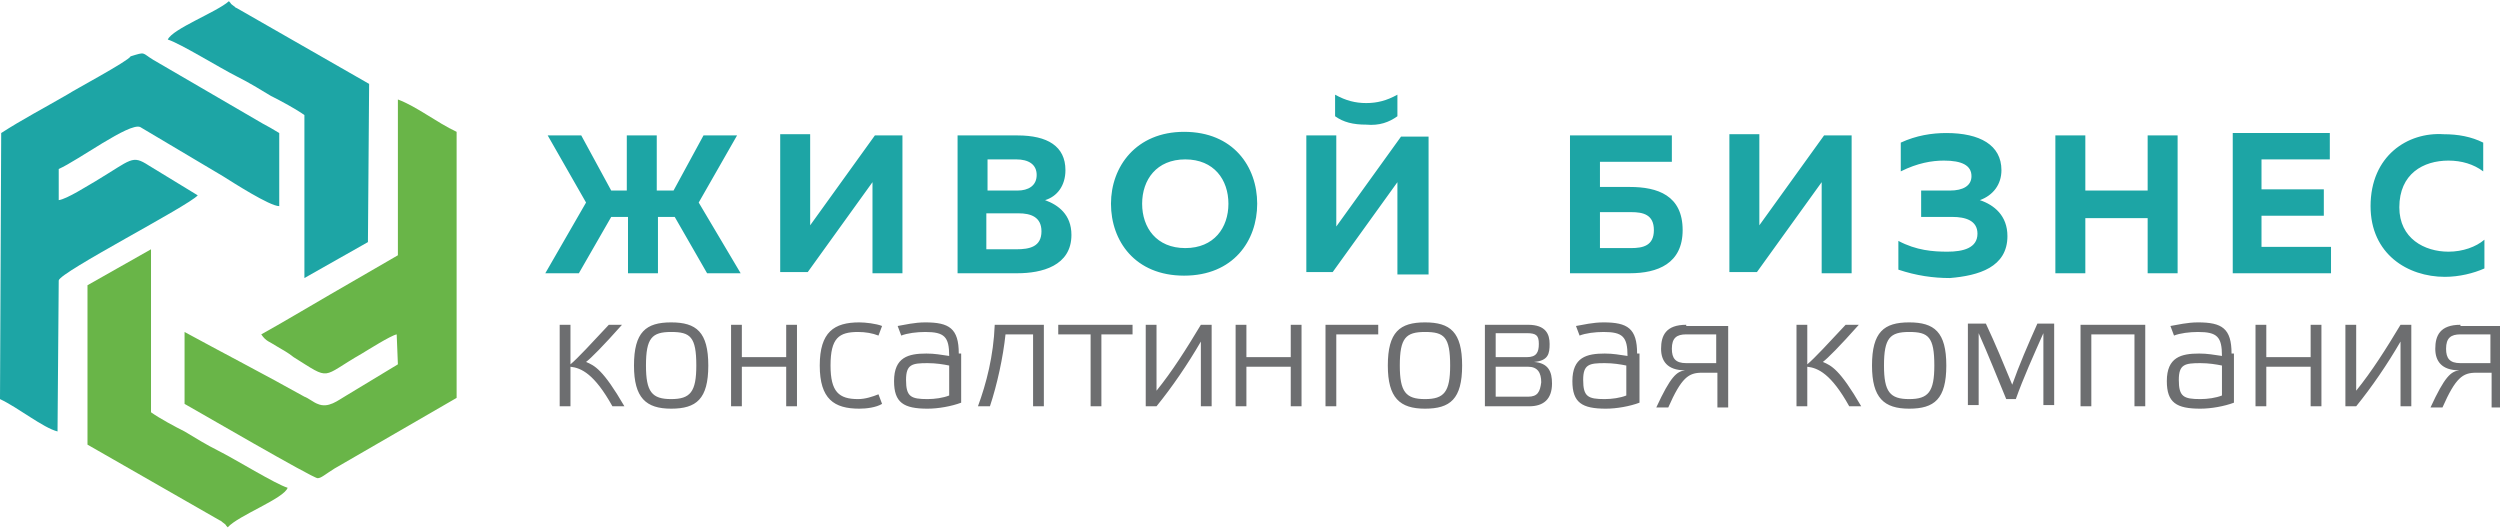
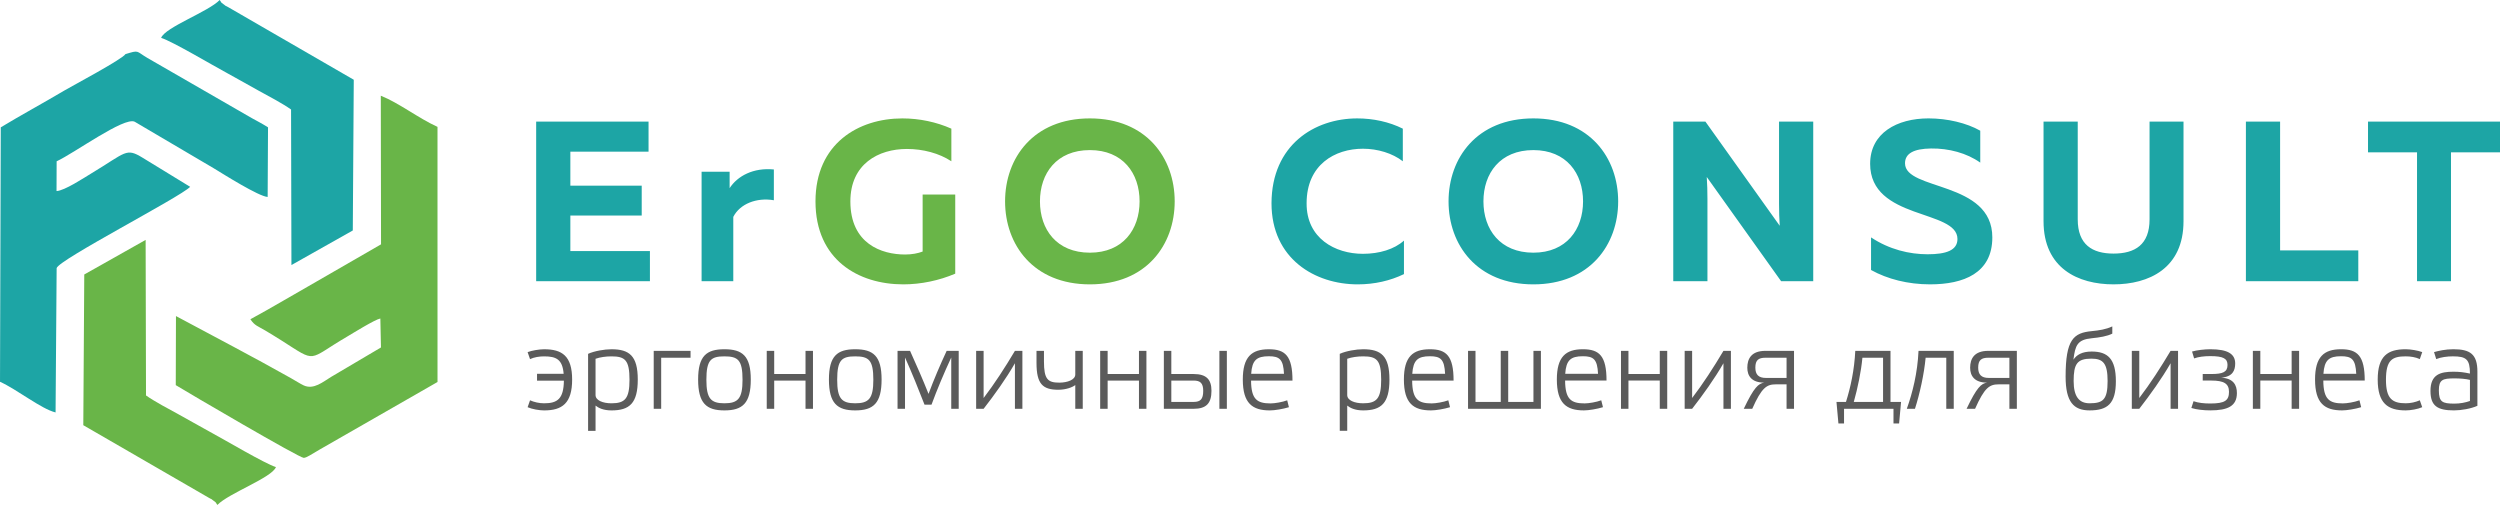
- <svg xmlns="http://www.w3.org/2000/svg" version="1.1" id="Layer_1" x="0px" y="0px" viewBox="0 0 208.6 44" style="enable-background:new 0 0 208.6 44;" xml:space="preserve">
-   <style type="text/css">
- 	.st0{fill-rule:evenodd;clip-rule:evenodd;fill:#1DA5A5;}
- 	.st1{fill-rule:evenodd;clip-rule:evenodd;fill:#69B548;}
- 	.st2{fill:#1DA5A5;}
- 	.st3{fill:#6D6E70;}
- </style>
-   <g>
-     <path class="st0" d="M10.9,4.7c-0.2,0.4-4.7,2.8-5.3,3.2C3.7,9,1.8,10,0.1,11.1L0,33.3c1.5,0.7,3.6,2.4,4.8,2.7l0.1-12.6   c0.1-0.7,10.8-6.2,11.6-7.1l-4.1-2.5C11,12.9,11,13.3,8,15.1c-0.7,0.4-2.4,1.5-3.1,1.6l0-2.6c1.6-0.7,5.9-3.9,6.8-3.5l6.9,4.1   c0.8,0.5,3.9,2.5,4.7,2.5l0-6.1c-0.5-0.3-1-0.6-1.4-0.8L12.8,5C11.8,4.4,12.2,4.3,10.9,4.7L10.9,4.7z" />
-     <path class="st1" d="M26.5,39.9c0.3,0,0.6-0.3,1.4-0.8l10.2-5.9l0-22.2c-1.7-0.8-3.3-2.1-4.9-2.7l0,13l-5.7,3.3   c-1.9,1.1-3.9,2.3-5.7,3.3c0.4,0.6,0.7,0.6,1.3,1c0.5,0.3,0.9,0.5,1.4,0.9c3.2,2,2.2,1.7,5.7-0.3c0.5-0.3,2.4-1.5,2.9-1.6l0.1,2.5   l-4.3,2.6c-0.7,0.4-1.5,1.1-2.4,0.7c-0.3-0.1-0.8-0.5-1.1-0.6c-3.4-1.9-6.7-3.6-10-5.4l0,6C16.3,34.2,26.1,39.9,26.5,39.9   L26.5,39.9z" />
-     <path class="st0" d="M14,3.3c1,0.3,4.4,2.4,5.8,3.1c1,0.5,1.8,1,2.8,1.6c0.8,0.4,2.1,1.1,2.8,1.6l0,13.6l5.3-3L30.8,7l-11-6.3   c-0.4-0.2,0,0-0.3-0.2c-0.4-0.3-0.1-0.1-0.4-0.4C18.1,1,14.4,2.4,14,3.3L14,3.3z" />
-     <path class="st1" d="M24,40.7c-1-0.3-4.4-2.4-5.8-3.1c-1-0.5-1.8-1-2.8-1.6c-0.8-0.4-2.1-1.1-2.8-1.6l0-13.6l-5.3,3L7.3,37.1   l11,6.3c0.4,0.2,0,0,0.3,0.2c0.4,0.3,0.1,0.1,0.4,0.4C19.9,43,23.7,41.6,24,40.7L24,40.7z" />
-     <path class="st2" d="M48.3,22.8l2.7-4.7h1.4v4.7h2.5v-4.7h1.4l2.7,4.7h2.8l-3.5-5.9l3.2-5.6h-2.8l-2.5,4.6h-1.4v-4.6h-2.5v4.6H51   l-2.5-4.6h-2.8l3.2,5.6l-3.4,5.9H48.3L48.3,22.8z M75.3,22.8V11.3H73l-5.4,7.5c0-0.5,0-1.1,0-1.6v-6h-2.5v11.5h2.3l5.4-7.5   c0,0.5,0,1.1,0,1.6v6H75.3L75.3,22.8z M79.9,11.3v11.5h5c2,0,4.5-0.6,4.5-3.2c0-1.7-1.1-2.5-2.2-2.9c1-0.3,1.7-1.2,1.7-2.5   c0-2-1.5-2.9-4-2.9H79.9L79.9,11.3z M86.9,19.3c0,1.3-1,1.5-2.1,1.5h-2.5v-3H85C86,17.8,86.9,18.1,86.9,19.3L86.9,19.3z M86.5,14.6   c0,0.9-0.7,1.3-1.6,1.3h-2.5v-2.6h2.4C85.8,13.3,86.5,13.7,86.5,14.6L86.5,14.6z M92.7,17c0,3.1,2,6,6.1,6c4.1,0,6.1-2.9,6.1-6   s-2-6-6.1-6C94.8,11,92.7,13.9,92.7,17L92.7,17z M102.5,17c0,2-1.2,3.7-3.6,3.7c-2.4,0-3.6-1.7-3.6-3.7c0-2,1.2-3.7,3.6-3.7   C101.3,13.3,102.5,15,102.5,17L102.5,17z M116.6,22.8v-6c0-0.5,0-1.1,0-1.6l-5.4,7.5H109V11.3h2.5v6c0,0.5,0,1.1,0,1.6l5.4-7.5h2.3   v11.5H116.6L116.6,22.8z M116.6,9.7V7.9c-0.9,0.5-1.7,0.7-2.6,0.7c-0.9,0-1.7-0.2-2.6-0.7v1.8c0.7,0.5,1.5,0.7,2.6,0.7   C115.1,10.5,115.9,10.2,116.6,9.7L116.6,9.7z M133.5,15.6v-2.1h6v-2.2h-8.5v11.5h5c2.3,0,4.4-0.8,4.4-3.6c0-2.9-2.1-3.6-4.4-3.6   H133.5L133.5,15.6z M133.5,20.6v-2.9h2.6c1,0,1.9,0.2,1.9,1.5s-0.9,1.5-1.9,1.5H133.5L133.5,20.6z M154.5,22.8V11.3h-2.3l-5.4,7.5   c0-0.5,0-1.1,0-1.6v-6h-2.5v11.5h2.3l5.4-7.5c0,0.5,0,1.1,0,1.6v6H154.5L154.5,22.8z M167.5,19.7c0-1.7-1.1-2.6-2.3-3   c1.1-0.4,1.8-1.3,1.8-2.5c0-2.1-1.8-3.1-4.6-3.1c-1.2,0-2.5,0.2-3.8,0.8v2.4c1.4-0.7,2.6-0.9,3.6-0.9c1.5,0,2.3,0.4,2.3,1.3   c0,0.8-0.7,1.2-1.8,1.2h-2.4l0,2.2h2.6c1.1,0,2.1,0.3,2.1,1.4c0,1.2-1.2,1.5-2.5,1.5c-1.2,0-2.6-0.1-4.1-0.9v2.4   c1.5,0.5,2.9,0.7,4.3,0.7C165.1,23,167.5,22.3,167.5,19.7L167.5,19.7z M179.2,11.3v4.6H174v-4.6h-2.5v11.5h2.5v-4.6h5.2v4.6h2.5   V11.3H179.2L179.2,11.3z M186.3,11.3v11.5h8.2v-2.2h-5.8v-2.6h5.2v-2.2h-5.2v-2.5h5.7v-2.2H186.3L186.3,11.3z M197.8,17.2   c0,4,3.1,5.9,6.2,5.9c1.2,0,2.4-0.3,3.3-0.7v-2.4c-0.7,0.6-1.8,1-3,1c-2,0-4.1-1.1-4.1-3.7c0-2.8,2-3.9,4.1-3.9   c1.1,0,2.1,0.3,2.9,0.9v-2.4c-1-0.5-2.1-0.7-3.3-0.7C200.9,11,197.8,13,197.8,17.2L197.8,17.2z" />
-     <path class="st3" d="M52.1,33.9c-1.8-3.1-2.5-3.4-3.2-3.7c0.4-0.3,1.4-1.3,3-3.1h-1.1c-1.4,1.5-2.6,2.8-3.2,3.3v-3.3h-0.9v6.8h0.9   v-3.3c0.9,0.1,2,0.6,3.5,3.3H52.1L52.1,33.9z M56,34.1c2.1,0,3.1-0.8,3.1-3.6c0-2.8-1-3.6-3.1-3.6c-2.1,0-3.1,0.8-3.1,3.6   C52.9,33.2,53.9,34.1,56,34.1L56,34.1z M56,27.7c1.6,0,2.1,0.4,2.1,2.8c0,2.2-0.5,2.8-2.1,2.8c-1.6,0-2.1-0.6-2.1-2.8   C53.9,28.2,54.4,27.7,56,27.7L56,27.7z M65.6,30.6v3.3h0.9v-6.8h-0.9v2.7h-3.7v-2.7H61v6.8h0.9v-3.3H65.6L65.6,30.6z M73.3,32.9   c-0.5,0.2-1.1,0.4-1.7,0.4c-1.6,0-2.3-0.6-2.3-2.8c0-2.3,0.7-2.8,2.3-2.8c0.6,0,1.2,0.1,1.7,0.3l0.3-0.8c-0.5-0.2-1.4-0.3-1.9-0.3   c-2.1,0-3.3,0.8-3.3,3.6c0,2.8,1.2,3.6,3.3,3.6c0.6,0,1.4-0.1,1.9-0.4L73.3,32.9L73.3,32.9z M80,29.5c0-2.1-0.8-2.6-2.8-2.6   c-0.9,0-1.7,0.2-2.3,0.3l0.3,0.8c0.5-0.2,1.3-0.3,2-0.3c1.6,0,2,0.4,2,2c-0.7-0.1-1.2-0.2-1.9-0.2c-1.5,0-2.7,0.3-2.7,2.3   c0,1.8,0.8,2.3,2.8,2.3c0.9,0,2-0.2,2.8-0.5V29.5L80,29.5z M79.2,33c-0.5,0.2-1.2,0.3-1.8,0.3c-1.4,0-1.8-0.2-1.8-1.6   c0-1.3,0.5-1.4,1.8-1.4c0.7,0,1.3,0.1,1.8,0.2V33L79.2,33z M86.2,27.9v6h0.9v-6.8H83c-0.1,2.6-0.7,4.9-1.4,6.8h1   c0.6-1.8,1.1-4.1,1.3-6H86.2L86.2,27.9z M91.8,27.9h2.7v-0.8h-6.2v0.8H91v6h0.9V27.9L91.8,27.9z M100.2,33.9h0.9v-6.8h-0.9   c-1.2,2-2.4,3.9-3.7,5.5v-5.5h-0.9v6.8h0.9c1.3-1.6,2.6-3.5,3.7-5.4V33.9L100.2,33.9z M107.7,30.6v3.3h0.9v-6.8h-0.9v2.7H104v-2.7   h-0.9v6.8h0.9v-3.3H107.7L107.7,30.6z M110.6,27.1v6.8h0.9v-6h3.5v-0.8H110.6L110.6,27.1z M118.9,34.1c2.1,0,3.1-0.8,3.1-3.6   c0-2.8-1-3.6-3.1-3.6c-2.1,0-3.1,0.8-3.1,3.6C115.8,33.2,116.8,34.1,118.9,34.1L118.9,34.1z M118.9,27.7c1.6,0,2.1,0.4,2.1,2.8   c0,2.2-0.5,2.8-2.1,2.8c-1.6,0-2.1-0.6-2.1-2.8C116.8,28.2,117.3,27.7,118.9,27.7L118.9,27.7z M127.5,33.1h-2.7v-2.5h2.7   c0.8,0,1.1,0.5,1.1,1.3C128.5,32.7,128.3,33.1,127.5,33.1L127.5,33.1L127.5,33.1z M127.4,29.8h-2.6v-2h2.6c0.8,0,1,0.2,1,0.9   C128.4,29.4,128.2,29.8,127.4,29.8L127.4,29.8z M128,30.2c1.2-0.1,1.3-0.7,1.3-1.5c0-0.8-0.3-1.6-1.8-1.6h-3.6v6.8h3.7   c1.2,0,1.9-0.6,1.9-1.9C129.5,31,129.2,30.3,128,30.2L128,30.2L128,30.2z M136.6,29.5c0-2.1-0.8-2.6-2.8-2.6   c-0.9,0-1.7,0.2-2.3,0.3l0.3,0.8c0.5-0.2,1.3-0.3,2-0.3c1.6,0,2,0.4,2,2c-0.7-0.1-1.2-0.2-1.9-0.2c-1.5,0-2.7,0.3-2.7,2.3   c0,1.8,0.8,2.3,2.8,2.3c0.9,0,2-0.2,2.8-0.5V29.5L136.6,29.5z M135.7,33c-0.5,0.2-1.2,0.3-1.8,0.3c-1.4,0-1.8-0.2-1.8-1.6   c0-1.3,0.5-1.4,1.8-1.4c0.7,0,1.3,0.1,1.8,0.2V33L135.7,33z M140.7,27.1c-1.7,0-2.1,0.9-2.1,2c0,1,0.5,1.8,2,1.8   c-0.7,0.1-1.2,0.5-2.4,3.1h1c1.1-2.5,1.7-2.9,2.8-2.9h1.3v2.9h0.9v-6.8H140.7L140.7,27.1z M140.7,30.3c-0.9,0-1.2-0.4-1.2-1.2   c0-0.9,0.4-1.2,1.2-1.2h2.5v2.4H140.7L140.7,30.3z M155.3,33.9c-1.8-3.1-2.5-3.4-3.2-3.7c0.4-0.3,1.4-1.3,3-3.1H154   c-1.4,1.5-2.6,2.8-3.2,3.3v-3.3h-0.9v6.8h0.9v-3.3c0.9,0.1,2,0.6,3.5,3.3H155.3L155.3,33.9z M159.3,34.1c2.1,0,3.1-0.8,3.1-3.6   c0-2.8-1-3.6-3.1-3.6c-2.1,0-3.1,0.8-3.1,3.6C156.2,33.2,157.2,34.1,159.3,34.1L159.3,34.1z M159.3,27.7c1.6,0,2.1,0.4,2.1,2.8   c0,2.2-0.5,2.8-2.1,2.8c-1.6,0-2.1-0.6-2.1-2.8C157.2,28.2,157.7,27.7,159.3,27.7L159.3,27.7z M167.9,32.1   c-0.7-1.7-1.4-3.4-2.2-5.1h-1.5v6.8h0.9v-6c0.8,1.8,1.6,3.8,2.3,5.5h0.8c0.6-1.7,1.5-3.7,2.3-5.5v6h0.9v-6.8H170   C169.2,28.8,168.5,30.4,167.9,32.1L167.9,32.1z M178.1,27.9v6h0.9v-6.8h-5.4v6.8h0.9v-6H178.1L178.1,27.9z M186.2,29.5   c0-2.1-0.8-2.6-2.8-2.6c-0.9,0-1.7,0.2-2.3,0.3l0.3,0.8c0.5-0.2,1.3-0.3,2-0.3c1.6,0,2,0.4,2,2c-0.7-0.1-1.2-0.2-1.9-0.2   c-1.5,0-2.7,0.3-2.7,2.3c0,1.8,0.8,2.3,2.8,2.3c0.9,0,2-0.2,2.8-0.5V29.5L186.2,29.5z M185.4,33c-0.5,0.2-1.2,0.3-1.8,0.3   c-1.4,0-1.8-0.2-1.8-1.6c0-1.3,0.5-1.4,1.8-1.4c0.7,0,1.3,0.1,1.8,0.2V33L185.4,33z M192.8,30.6v3.3h0.9v-6.8h-0.9v2.7h-3.7v-2.7   h-0.9v6.8h0.9v-3.3H192.8L192.8,30.6z M200.3,33.9h0.9v-6.8h-0.9c-1.2,2-2.4,3.9-3.7,5.5v-5.5h-0.9v6.8h0.9   c1.3-1.6,2.6-3.5,3.7-5.4V33.9L200.3,33.9z M205.3,27.1c-1.7,0-2.1,0.9-2.1,2c0,1,0.5,1.8,2,1.8c-0.7,0.1-1.2,0.5-2.4,3.1h1   c1.1-2.5,1.7-2.9,2.8-2.9h1.3v2.9h0.9v-6.8H205.3L205.3,27.1z M205.3,30.3c-0.9,0-1.2-0.4-1.2-1.2c0-0.9,0.4-1.2,1.2-1.2h2.5v2.4   H205.3L205.3,30.3z" />
+ <svg xmlns="http://www.w3.org/2000/svg" xml:space="preserve" width="54.218mm" height="10.951mm" version="1.1" style="shape-rendering:geometricPrecision; text-rendering:geometricPrecision; image-rendering:optimizeQuality; fill-rule:evenodd; clip-rule:evenodd" viewBox="0 0 3222.39 650.86">
+   <defs>
+     <style type="text/css">
+    
+     .fil0 {fill:#1DA5A5}
+     .fil1 {fill:#69B548}
+     .fil4 {fill:#5B5B5B;fill-rule:nonzero}
+     .fil2 {fill:#1DA5A5;fill-rule:nonzero}
+     .fil3 {fill:#69B548;fill-rule:nonzero}
+    
+   </style>
+   </defs>
+   <g id="Layer_x0020_1">
+     <path class="fil0" d="M161.67 69.77c-3.39,6.25 -69.47,41.45 -78.32,46.69 -28.87,17.11 -56.8,32.18 -82.37,47.67l-0.97 327.96c22.22,10.05 52.9,34.93 71.62,39.54l1.38 -186.01c2.09,-10.54 159.41,-91.61 172.1,-104.8l-61.31 -37.52c-21.48,-13.12 -20.98,-7.02 -65.42,19.8 -10.37,6.26 -35.23,22.73 -45.52,23.17l0.14 -38.36c23.13,-10.72 86.93,-57.51 100.55,-51.04l101.73 59.9c12.48,7.57 58.11,36.45 69.71,37.1l0.48 -89.73c-8.12,-5.16 -14.22,-8.17 -21,-11.95l-134.61 -77.59c-14.96,-8.83 -10.1,-10.38 -28.18,-4.83z" />
+     <path class="fil1" d="M391.54 590.18c4.01,-0.37 8.76,-3.94 21.25,-11.17l151.15 -86.64 -0.02 -328.84c-24.99,-11.38 -49.22,-30.6 -73.09,-40.17l0.31 191.58 -84.05 48.48c-27.92,15.8 -57.34,33.47 -84.35,48.08 5.4,8.26 10.02,9.04 19.15,14.51 7.15,4.28 13.48,8.11 20.67,12.67 46.85,29.76 32.68,25.72 84.5,-4.58 7.24,-4.24 36.08,-22.25 43.2,-23.58l0.78 37.34 -64.13 37.88c-10.62,6.41 -22.53,16.93 -35.43,11.04 -4.21,-1.93 -11.88,-6.81 -16.31,-9.27 -49.67,-27.96 -98.38,-53.3 -148.36,-80.12l-0.26 89.03c15.12,9.32 159.94,94.22 165.01,93.76z" />
+     <path class="fil0" d="M207.68 48.78c15.04,4.85 65.44,34.89 85.07,45.45 14.35,7.72 27.03,15.29 41.13,22.93 11.7,6.34 30.67,16.43 41.28,23.98l0.49 200.49 79.09 -44.57 1.25 -194.26 -162.11 -93.73c-5.33,-3.05 -0.71,0.31 -4.92,-2.98 -5.24,-4.11 -2.06,-0.75 -5.78,-6.08 -14.8,15.2 -70.15,35.04 -75.5,48.78z" />
+     <path class="fil1" d="M355.67 602.07c-15.03,-4.85 -65.44,-34.88 -85.06,-45.44 -14.35,-7.73 -27.03,-15.29 -41.13,-22.93 -11.7,-6.34 -30.67,-16.43 -41.28,-23.98l-0.49 -200.49 -79.09 44.57 -1.25 194.26 162.11 93.73c5.33,3.04 0.71,-0.31 4.92,2.98 5.24,4.11 2.06,0.74 5.78,6.08 14.8,-15.21 70.15,-35.04 75.5,-48.78z" />
+     <g id="_1761956672944">
+       <path class="fil2" d="M691.09 156.73l0 205.69 146.63 0 0 -38.79 -102.56 0 0 -45.84 91.98 0 0 -38.5 -91.98 0 0 -43.78 100.79 0 0 -38.79 -144.87 0zm249.37 85.8l0 -21.16 -36.14 0 0 141.05 40.85 0 0 -82.87c8.52,-16.75 29.97,-25.27 52.3,-21.45l0 -39.67c-26.45,-2.64 -47.02,8.52 -57.01,24.1zm698.45 19.39c0,71.7 56.12,104.61 111.08,104.61 21.75,0 42.02,-4.7 59.65,-13.22l0 -43.2c-12.34,11.17 -31.74,17.05 -52.9,17.05 -35.85,0 -72.87,-19.98 -72.58,-65.23 0,-49.66 36.44,-70.23 72.58,-70.23 19.1,0 38.2,5.88 51.43,16.17l0 -42.03c-17.63,-8.81 -38.2,-13.22 -58.77,-13.22 -54.95,0 -110.2,34.09 -110.49,109.32zm228.21 -2.35c0,55.83 36.44,106.96 109.31,106.96 72.88,0 109.32,-51.13 109.32,-106.96 0,-55.83 -36.44,-106.96 -109.32,-106.96 -72.87,0 -109.31,51.13 -109.31,106.96zm173.37 0c0,36.15 -21.46,66.12 -64.06,66.12 -42.9,0 -64.35,-29.97 -64.35,-66.12 0,-36.14 21.45,-66.11 64.35,-66.11 42.61,0 64.06,29.97 64.06,66.11zm160.33 102.85l0 -106.08c0,-9.4 -0.29,-19.68 -0.88,-28.21l95.8 134.29 41.44 0 0 -205.69 -44.08 0 0 106.08c0,9.4 0.3,19.69 0.89,28.21l-95.8 -134.29 -41.43 0 0 205.69 44.08 0zm209.7 -151.34c0,72.88 112.55,58.48 112.55,96.97 0,14.69 -14.69,19.69 -38.5,19.69 -23.51,0 -49.37,-6.17 -72.88,-21.75l0 42.02c21.16,11.76 47.61,18.51 76.11,18.51 43.2,0 80.22,-14.39 80.22,-60.53 0,-73.17 -112.54,-59.94 -112.54,-95.5 0,-12.64 11.17,-18.8 33.5,-19.1 22.92,-0.3 46.14,5.88 63.48,18.22l0 -41.14c-17.63,-9.99 -42.32,-15.87 -66.7,-15.87 -40.55,0 -75.23,18.81 -75.23,58.48zm360.16 -54.36l0 126.06c0,32.62 -18.81,44.08 -46.43,44.08 -27.33,0 -46.14,-11.46 -46.14,-44.08l0 -126.06 -44.08 0 0 128.41c0,60.82 44.66,81.39 90.21,81.39 45.54,0 90.21,-20.57 90.21,-81.39l0 -128.41 -43.78 0zm124.19 0l0 205.69 144.87 0 0 -39.67 -100.79 0 0 -166.02 -44.08 0zm157.39 0l0 39.67 63.18 0 0 166.03 43.78 0 0 -166.03 63.18 0 0 -39.67 -170.14 0z" />
+       <path class="fil3" d="M1051.13 259.57c0,75.52 55.54,106.96 113.14,106.96 22.92,0 46.42,-4.99 66.99,-13.81l0 -101.96 -42.02 0 0 73.47c-6.17,2.35 -13.81,3.82 -22.63,3.82 -30.26,0 -70.52,-13.81 -70.52,-68.47 0,-48.19 36.14,-67.58 72.88,-67.58 20.86,0 41.72,5.58 57.3,15.87l0 -42.03c-19.1,-8.52 -41.14,-13.22 -63.18,-13.22 -56.42,0 -111.96,32.33 -111.96,106.96zm244.37 0c0,55.83 36.44,106.96 109.31,106.96 72.88,0 109.32,-51.13 109.32,-106.96 0,-55.83 -36.44,-106.96 -109.32,-106.96 -72.87,0 -109.31,51.13 -109.31,106.96zm173.37 0c0,36.15 -21.46,66.12 -64.06,66.12 -42.9,0 -64.35,-29.97 -64.35,-66.12 0,-36.14 21.45,-66.11 64.35,-66.11 42.61,0 64.06,29.97 64.06,66.11z" />
+     </g>
+     <path class="fil4" d="M680.07 524.86c5.62,2.51 14.94,4.14 21.3,4.14 23.22,0 36.09,-9.16 36.09,-39.78 0,-30.47 -13.02,-39.05 -36.09,-39.05 -6.21,0 -15.97,1.63 -21.3,3.7l3.11 9.02c5.33,-2.51 11.98,-3.55 18.19,-3.55 15.53,0 23.67,3.85 25.15,22.48l-34.31 0 0 8.87 34.61 0c-0.3,23.37 -8.29,29.14 -25.44,29.14 -6.36,0 -12.86,-1.48 -18.19,-3.85l-3.11 8.87zm108.12 4.14c23.21,0 33.87,-9.16 33.87,-39.78 0,-30.47 -10.8,-39.05 -33.87,-39.05 -9.02,0 -22.04,2.22 -30.17,5.92l0 99.24 9.62 0 0 -32.54c3.7,2.96 9.91,6.21 20.56,6.21zm0 -69.66c17.45,0 23.21,4.73 23.21,30.17 0,24.25 -5.77,30.32 -23.21,30.32 -11.1,0 -20.56,-3.7 -20.56,-10.65l0 -46.73c5.77,-2.07 13.31,-3.11 20.56,-3.11zm54.42 -7.1l0 74.68 9.62 0 0 -65.81 37.86 0 0 -8.87 -47.48 0zm91.11 76.75c23.37,0 34.01,-9.16 34.01,-39.78 0,-30.47 -10.79,-39.05 -34.01,-39.05 -23.07,0 -33.87,8.58 -33.87,39.05 0,30.61 10.64,39.78 33.87,39.78zm0 -69.66c17.6,0 23.37,4.73 23.37,30.17 0,24.25 -5.77,30.32 -23.37,30.32 -17.45,0 -23.22,-6.07 -23.22,-30.32 0,-25.44 5.77,-30.17 23.22,-30.17zm104.56 31.21l0 36.38 9.61 0 0 -74.68 -9.61 0 0 29.87 -40.37 0 0 -29.87 -9.62 0 0 74.68 9.62 0 0 -36.38 40.37 0zm64.04 38.45c23.37,0 34.01,-9.16 34.01,-39.78 0,-30.47 -10.79,-39.05 -34.01,-39.05 -23.07,0 -33.87,8.58 -33.87,39.05 0,30.61 10.64,39.78 33.87,39.78zm0 -69.66c17.6,0 23.37,4.73 23.37,30.17 0,24.25 -5.77,30.32 -23.37,30.32 -17.45,0 -23.22,-6.07 -23.22,-30.32 0,-25.44 5.77,-30.17 23.22,-30.17zm94.51 48.36c-7.39,-18.63 -15.38,-36.83 -23.81,-55.46l-16.12 0 0 74.68 9.62 0 0 -66.11c8.72,19.23 17.6,41.41 25.14,60.78l9.02 0c6.95,-18.93 16.27,-41.12 25.44,-60.78l0 66.11 9.61 0 0 -74.68 -15.52 0c-8.58,18.48 -16.27,36.38 -23.37,55.46zm111.37 19.23l9.61 0 0 -74.68 -9.61 0c-12.87,21.59 -26.32,42.44 -40.37,60.78l0 -60.78 -9.62 0 0 74.68 9.62 0c13.9,-17.9 28.84,-38.6 40.37,-58.71l0 58.71zm56.05 -24.55c9.47,0 18.04,-3.1 21.74,-6.06l0 30.61 9.62 0 0 -74.68 -9.62 0 0 30.47c0,6.8 -10.06,10.5 -20.7,10.5 -14.94,0 -19.67,-4.58 -19.67,-27.36l0 -13.6 -9.61 0 0 15.52c0,27.21 7.98,34.61 28.24,34.61zm103.82 -11.83l0 36.38 9.61 0 0 -74.68 -9.61 0 0 29.87 -40.37 0 0 -29.87 -9.62 0 0 74.68 9.62 0 0 -36.38 40.37 0zm70.55 27.51l-28.84 0 0 -27.51 28.84 0c8.43,0 12.27,3.25 12.27,13.31 0,10.65 -3.55,14.2 -12.27,14.2zm-28.84 -35.94l0 -29.87 -9.62 0 0 74.68 38.45 0c16.27,0 22.92,-7.1 22.92,-23.22 0,-14.64 -6.66,-21.59 -22.92,-21.59l-28.84 0zm71.58 -29.87l-9.62 0 0 74.68 9.62 0 0 -74.68zm54.13 -2.07c-22.18,0 -33.57,9.76 -33.57,39.05 0,30.61 12.27,39.78 34.9,39.78 6.21,0 16.86,-1.77 24.55,-4.14l-2.22 -8.87c-6.36,2.37 -16.12,3.99 -21.44,3.99 -17.31,0 -25,-5.17 -25.15,-29.43l53.39 0c0,-31.8 -9.31,-40.38 -30.47,-40.38zm0 9.02c13.76,0 18.64,3.99 19.52,22.63l-42.3 0c1.18,-17.6 7.1,-22.63 22.77,-22.63zm121.58 69.8c23.21,0 33.87,-9.16 33.87,-39.78 0,-30.47 -10.8,-39.05 -33.87,-39.05 -9.02,0 -22.04,2.22 -30.17,5.92l0 99.24 9.62 0 0 -32.54c3.7,2.96 9.91,6.21 20.56,6.21zm0 -69.66c17.45,0 23.21,4.73 23.21,30.17 0,24.25 -5.77,30.32 -23.21,30.32 -11.1,0 -20.56,-3.7 -20.56,-10.65l0 -46.73c5.77,-2.07 13.31,-3.11 20.56,-3.11zm86.07 -9.17c-22.18,0 -33.57,9.76 -33.57,39.05 0,30.61 12.27,39.78 34.9,39.78 6.21,0 16.86,-1.77 24.55,-4.14l-2.22 -8.87c-6.36,2.37 -16.12,3.99 -21.44,3.99 -17.31,0 -25,-5.17 -25.15,-29.43l53.39 0c0,-31.8 -9.31,-40.38 -30.47,-40.38zm0 9.02c13.76,0 18.64,3.99 19.52,22.63l-42.3 0c1.18,-17.6 7.1,-22.63 22.77,-22.63zm133.4 58.86l-32.53 0 0 -65.81 -9.62 0 0 65.81 -32.53 0 0 -65.81 -9.62 0 0 74.68 93.92 0 0 -74.68 -9.62 0 0 65.81zm63.74 -67.89c-22.18,0 -33.57,9.76 -33.57,39.05 0,30.61 12.27,39.78 34.9,39.78 6.21,0 16.86,-1.77 24.55,-4.14l-2.22 -8.87c-6.36,2.37 -16.12,3.99 -21.44,3.99 -17.31,0 -25,-5.17 -25.15,-29.43l53.39 0c0,-31.8 -9.31,-40.38 -30.47,-40.38zm0 9.02c13.76,0 18.64,3.99 19.52,22.63l-42.3 0c1.18,-17.6 7.1,-22.63 22.77,-22.63zm99.09 31.36l0 36.38 9.61 0 0 -74.68 -9.61 0 0 29.87 -40.37 0 0 -29.87 -9.62 0 0 74.68 9.62 0 0 -36.38 40.37 0zm82.08 36.38l9.61 0 0 -74.68 -9.61 0c-12.87,21.59 -26.32,42.44 -40.37,60.78l0 -60.78 -9.62 0 0 74.68 9.62 0c13.9,-17.9 28.84,-38.6 40.37,-58.71l0 58.71zm54.13 -74.68c-18.19,0 -23.37,10.2 -23.37,21.74 0,10.5 5.62,19.22 21.74,19.22 -7.39,1.19 -13.02,5.77 -26.32,33.72l10.94 0c12.13,-27.36 18.64,-31.5 30.32,-31.5l13.91 0 0 31.5 9.61 0 0 -74.68 -36.83 0zm0.59 34.9c-9.61,0 -13.6,-4.43 -13.6,-13.31 0,-9.76 4.14,-12.72 13.02,-12.72l27.21 0 0 26.03 -26.63 0zm90.96 30.91l2.51 27.8 7.24 0 0 -18.93 63.74 0 0 18.93 7.25 0 2.51 -27.8 -13.61 0 0 -65.81 -45.4 0c-1.18,24.69 -6.06,47.03 -11.98,65.81l-12.27 0zm60.05 -56.94l0 56.94 -37.71 0c5.03,-17.9 9.46,-39.19 11.09,-56.94l26.62 0zm81.49 0l0 65.81 9.62 0 0 -74.68 -45.4 0c-1.33,28.84 -7.69,53.83 -15.09,74.68l10.5 0c6.21,-19.38 11.83,-44.96 13.75,-65.81l26.62 0zm54.13 -8.87c-18.19,0 -23.37,10.2 -23.37,21.74 0,10.5 5.62,19.22 21.74,19.22 -7.39,1.19 -13.02,5.77 -26.32,33.72l10.94 0c12.13,-27.36 18.64,-31.5 30.32,-31.5l13.91 0 0 31.5 9.61 0 0 -74.68 -36.83 0zm0.59 34.9c-9.61,0 -13.6,-4.43 -13.6,-13.31 0,-9.76 4.14,-12.72 13.02,-12.72l27.21 0 0 26.03 -26.63 0zm159.28 -66.41c-8.13,3.85 -17.15,5.18 -26.32,6.07 -23.66,2.22 -33.87,10.64 -33.87,58.71 0,32.54 10.35,43.48 30.91,43.48 23.07,0 33.87,-8.58 33.87,-37.56 0,-29.13 -10.65,-38.3 -31.21,-38.3 -12.42,0 -19.37,4.29 -23.51,10.5 2.37,-18.34 4.88,-25.88 23.81,-27.66 10.35,-1.03 19.38,-2.51 26.32,-5.91l0 -9.32zm-49.84 70.4c0,-22.04 4.43,-28.84 22.92,-28.84 15.08,0 20.85,6.06 20.85,28.84 0,23.96 -5.77,28.69 -23.22,28.69 -13.46,0 -20.55,-8.58 -20.55,-28.69zm124.97 35.79l9.61 0 0 -74.68 -9.61 0c-12.87,21.59 -26.32,42.44 -40.37,60.78l0 -60.78 -9.62 0 0 74.68 9.62 0c13.9,-17.9 28.84,-38.6 40.37,-58.71l0 58.71zm65.07 -40.08c14.94,-1.18 18.19,-9.31 18.19,-18.34 0,-12.13 -9.32,-18.34 -32.09,-18.34 -7.24,0 -17.45,1.18 -23.51,2.96l2.66 8.87c5.62,-2.07 12.86,-2.96 20.85,-2.96 17.01,0 22.19,3.26 22.19,11.39 0,9.17 -6.06,11.68 -20.86,11.68l-11.09 0 0 8.43 11.09 0c16.27,0 22.77,3.99 22.77,14.49 0,11.24 -5.33,15.08 -24.11,15.08 -8.13,0 -15.38,-0.74 -21.59,-2.95l-2.81 8.72c6.36,2.07 15.83,3.1 24.4,3.1 22.48,0 34.31,-5.47 34.31,-22.33 0,-10.2 -4.43,-19.08 -20.41,-19.82zm90.96 3.7l0 36.38 9.61 0 0 -74.68 -9.61 0 0 29.87 -40.37 0 0 -29.87 -9.62 0 0 74.68 9.62 0 0 -36.38 40.37 0zm63.74 -40.38c-22.18,0 -33.57,9.76 -33.57,39.05 0,30.61 12.27,39.78 34.9,39.78 6.21,0 16.86,-1.77 24.55,-4.14l-2.22 -8.87c-6.36,2.37 -16.12,3.99 -21.44,3.99 -17.31,0 -25,-5.17 -25.15,-29.43l53.39 0c0,-31.8 -9.31,-40.38 -30.47,-40.38zm0 9.02c13.76,0 18.64,3.99 19.52,22.63l-42.3 0c1.18,-17.6 7.1,-22.63 22.77,-22.63zm101.46 56.79c-5.33,2.37 -11.83,3.85 -18.19,3.85 -17.45,0 -25.44,-6.07 -25.44,-30.32 0,-25.44 7.99,-30.17 25.44,-30.17 6.22,0 12.87,1.03 18.19,3.55l3.11 -9.02c-5.33,-2.07 -15.08,-3.7 -21.3,-3.7 -23.07,0 -36.08,8.58 -36.08,39.05 0,30.61 12.87,39.78 36.08,39.78 6.36,0 15.68,-1.62 21.3,-4.14l-3.11 -8.87zm74.24 -36.83c0,-22.63 -9.32,-28.99 -31.06,-28.99 -10.06,0 -19.08,2.07 -24.84,3.7l2.81 9.02c5.91,-2.51 14.34,-3.55 21.44,-3.55 17.3,0 22.03,3.85 22.03,22.19 -7.68,-1.63 -13.46,-2.37 -21.3,-2.37 -16.71,0 -29.58,3.41 -29.58,24.7 0,19.38 8.87,25.14 30.32,25.14 9.46,0 22.03,-2.22 30.17,-5.91l0 -43.93zm-9.62 37.72c-5.77,2.07 -12.86,3.4 -20.11,3.4 -15.67,0 -19.96,-2.22 -19.96,-17.15 0,-13.76 5.03,-15.38 19.96,-15.38 7.39,0 14.64,0.59 20.11,1.92l0 27.21z" />
  </g>
</svg>
